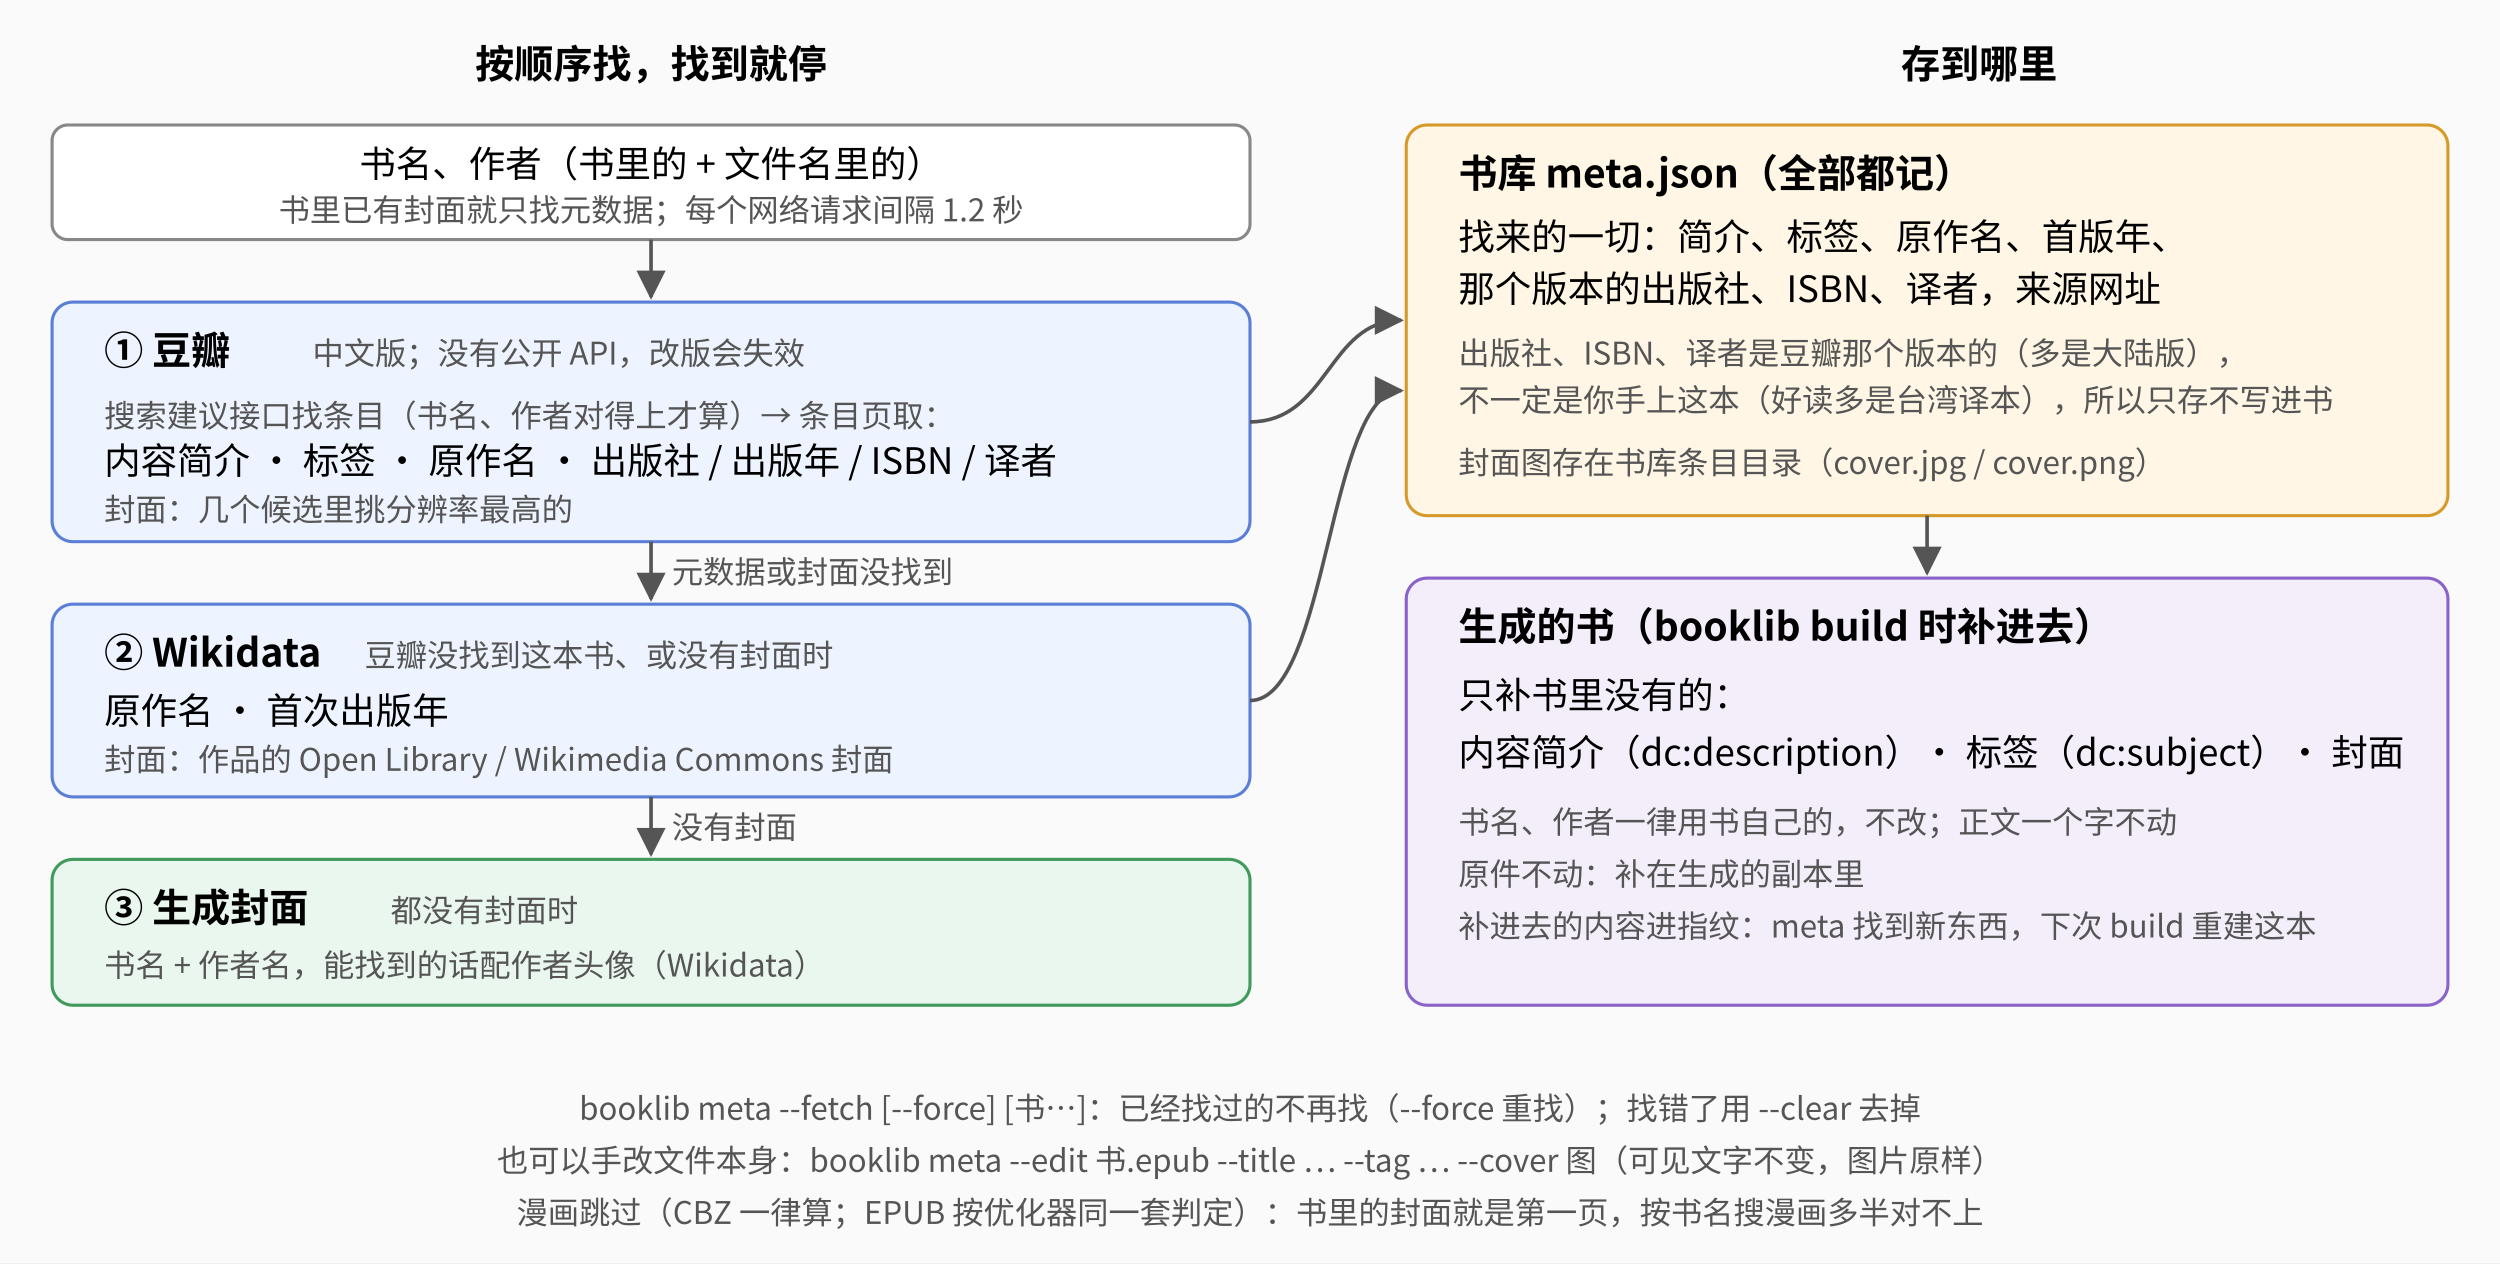
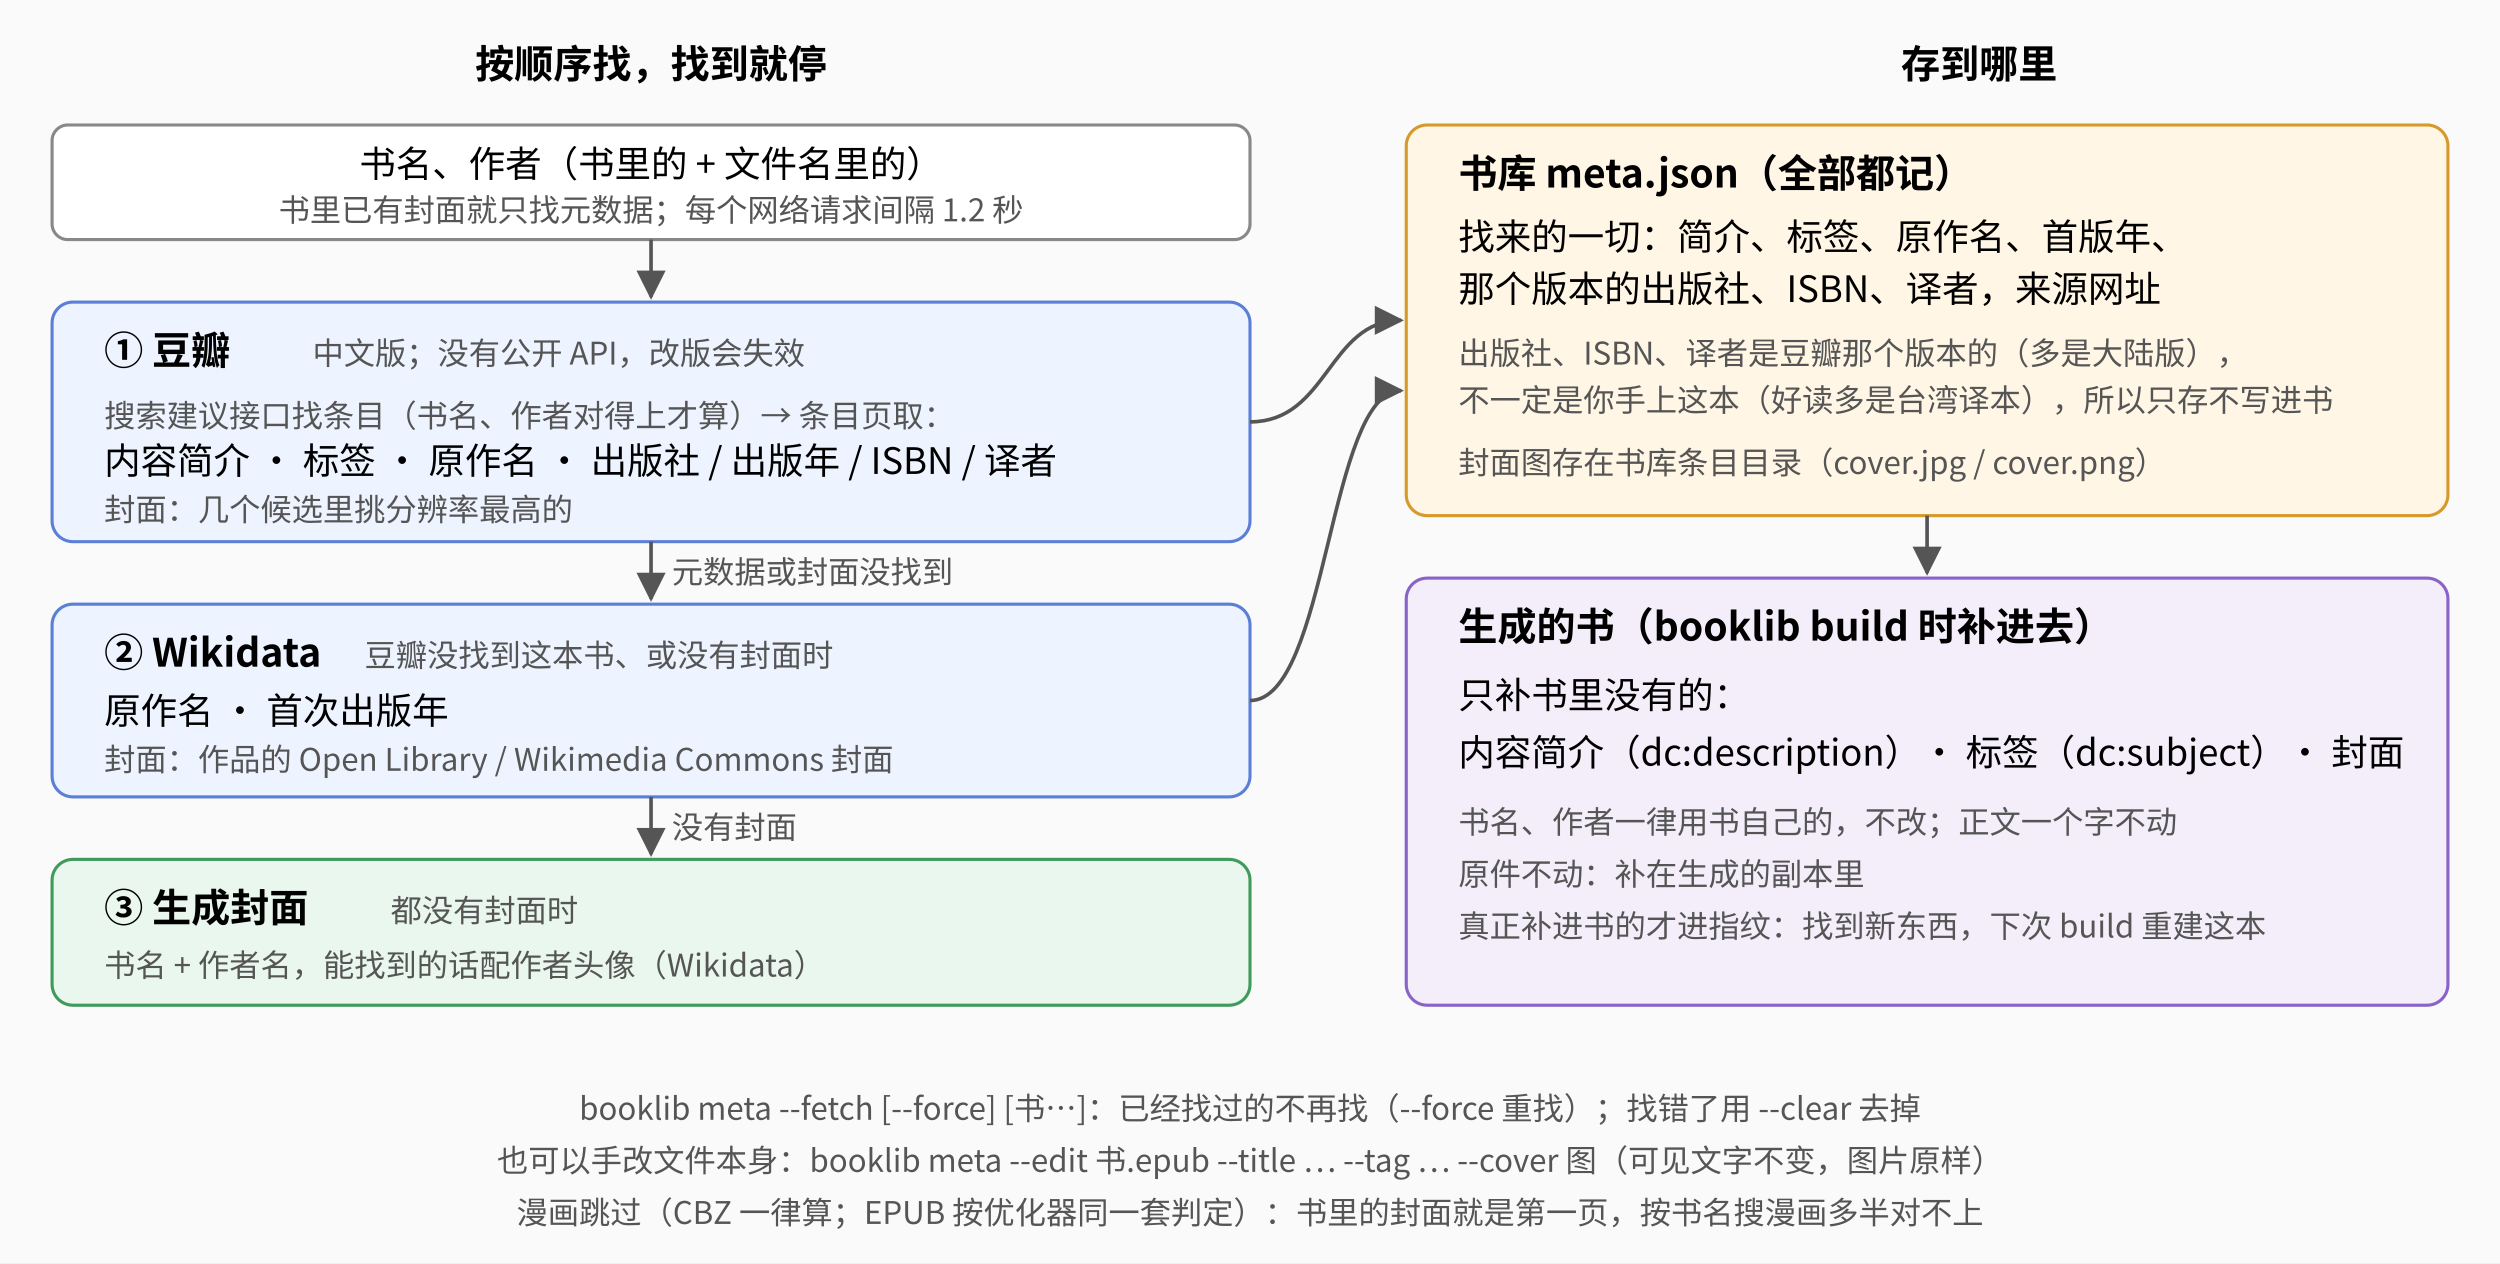
<svg xmlns="http://www.w3.org/2000/svg" viewBox="0 0 960 485" font-family="'Noto Sans CJK SC','PingFang SC','Microsoft YaHei',sans-serif" font-size="14">
  <defs>
    <marker id="a" viewBox="0 0 10 10" refX="9" refY="5" markerWidth="8" markerHeight="8" orient="auto-start-reverse">
      <path d="M0 0L10 5L0 10z" fill="#555" />
    </marker>
    <style>
      .box{fill:#fff;stroke:#888;stroke-width:1.2}
      .src{fill:#eef4ff;stroke:#5b7fd6}
      .lib{fill:#fff6e5;stroke:#d69a2b}
      .gen{fill:#eaf7ee;stroke:#3f9a5b}
      .dev{fill:#f3eefa;stroke:#8a63c9}
      .h{font-weight:bold;font-size:15px}
      .s{font-size:12px;fill:#555}
      path.l{stroke:#555;stroke-width:1.4;fill:none}
    </style>
  </defs>
  <rect width="960" height="485" fill="#fafafa" />
  <text x="250" y="30" text-anchor="middle" class="h">按顺序找，找到就停</text>
  <text x="760" y="30" text-anchor="middle" class="h">存到哪里</text>
  <rect class="box" x="20" y="48" width="460" height="44" rx="6" />
  <text x="250" y="68" text-anchor="middle">书名、作者（书里的 + 文件名里的）</text>
  <text x="250" y="85" text-anchor="middle" class="s">书里已有封面就只找元数据；每个网络请求间隔 1.2 秒</text>
  <rect class="box src" x="20" y="116" width="460" height="92" rx="8" />
  <text x="40" y="140" class="h">① 豆瓣</text>
  <text x="120" y="140" class="s">中文版；没有公开 API，改版会失效</text>
  <text x="40" y="164" class="s">搜索建议接口找条目（书名、作者对得上才算）→ 条目页取：</text>
  <text x="40" y="182">内容简介 · 标签 · 原作名 · 出版社 / 出版年 / ISBN / 译者</text>
  <text x="40" y="200" class="s">封面：几个候选里挑分辨率最高的</text>
  <rect class="box src" x="20" y="232" width="460" height="74" rx="8" />
  <text x="40" y="256" class="h">② Wikidata</text>
  <text x="140" y="256" class="s">豆瓣没找到这本书、或没有封面时</text>
  <text x="40" y="278">原作名 · 首次出版年</text>
  <text x="40" y="296" class="s">封面：作品的 Open Library / Wikimedia Commons 封面</text>
  <rect class="box gen" x="20" y="330" width="460" height="56" rx="8" />
  <text x="40" y="354" class="h">③ 生成封面</text>
  <text x="150" y="354" class="s">都没有封面时</text>
  <text x="40" y="375" class="s">书名 + 作者名，能找到的话配作者头像（Wikidata）</text>
  <path class="l" d="M250 92 L250 114" marker-end="url(#a)" />
  <path class="l" d="M250 208 L250 230" marker-end="url(#a)" />
  <path class="l" d="M250 306 L250 328" marker-end="url(#a)" />
  <text x="258" y="224" class="s">元数据或封面没找到</text>
  <text x="258" y="322" class="s">没有封面</text>
  <rect class="box lib" x="540" y="48" width="400" height="150" rx="8" />
  <text x="560" y="72" class="h">书库 meta.json（全部都记）</text>
  <text x="560" y="96">找来的一切：简介、标签、原作名、首版年、</text>
  <text x="560" y="116">那个版本的出版社、ISBN、译者，来源网址</text>
  <text x="560" y="140" class="s">出版社、ISBN、译者是豆瓣那个版本的（多是大陆版），</text>
  <text x="560" y="158" class="s">不一定是你手上这本（好读多是台湾译本），所以只存不写进书</text>
  <text x="560" y="182" class="s">封面图存在书库条目目录（cover.jpg / cover.png）</text>
  <rect class="box dev" x="540" y="222" width="400" height="164" rx="8" />
  <text x="560" y="246" class="h">生成的书（booklib build 时补进去）</text>
  <text x="560" y="272">只补书里没有的：</text>
  <text x="560" y="294">内容简介（dc:description）· 标签（dc:subject）· 封面</text>
  <text x="560" y="320" class="s">书名、作者一律用书自己的，不改；正文一个字不动</text>
  <text x="560" y="340" class="s">原件不动：补在生成的副本里</text>
-   <text x="560" y="360" class="s">补进去的内容进指纹：meta 找到新东西，下次 build 重建这本</text>
+   <text x="560" y="360" class="s">真正补进书的才进指纹：找到新东西，下次 build 重建这本</text>
  <path class="l" d="M480 162 C510 162 510 123 538 123" marker-end="url(#a)" />
  <path class="l" d="M480 269 C510 269 510 150 538 150" marker-end="url(#a)" />
  <path class="l" d="M740 198 L740 220" marker-end="url(#a)" />
  <text x="480" y="430" text-anchor="middle" class="s">booklib meta --fetch [--force] [书…]：已经找过的不再找（--force 重找）；找错了用 --clear 去掉</text>
  <text x="480" y="450" text-anchor="middle" class="s">也可以手改文件本身：booklib meta --edit 书.epub --title … --tag … --cover 图（可见文字不变，图片原样）</text>
  <text x="480" y="470" text-anchor="middle" class="s">漫画跳过（CBZ 一律算；EPUB 按优化器同一套判定）：书里的封面就是第一页，按书名搜漫画多半对不上</text>
</svg>
